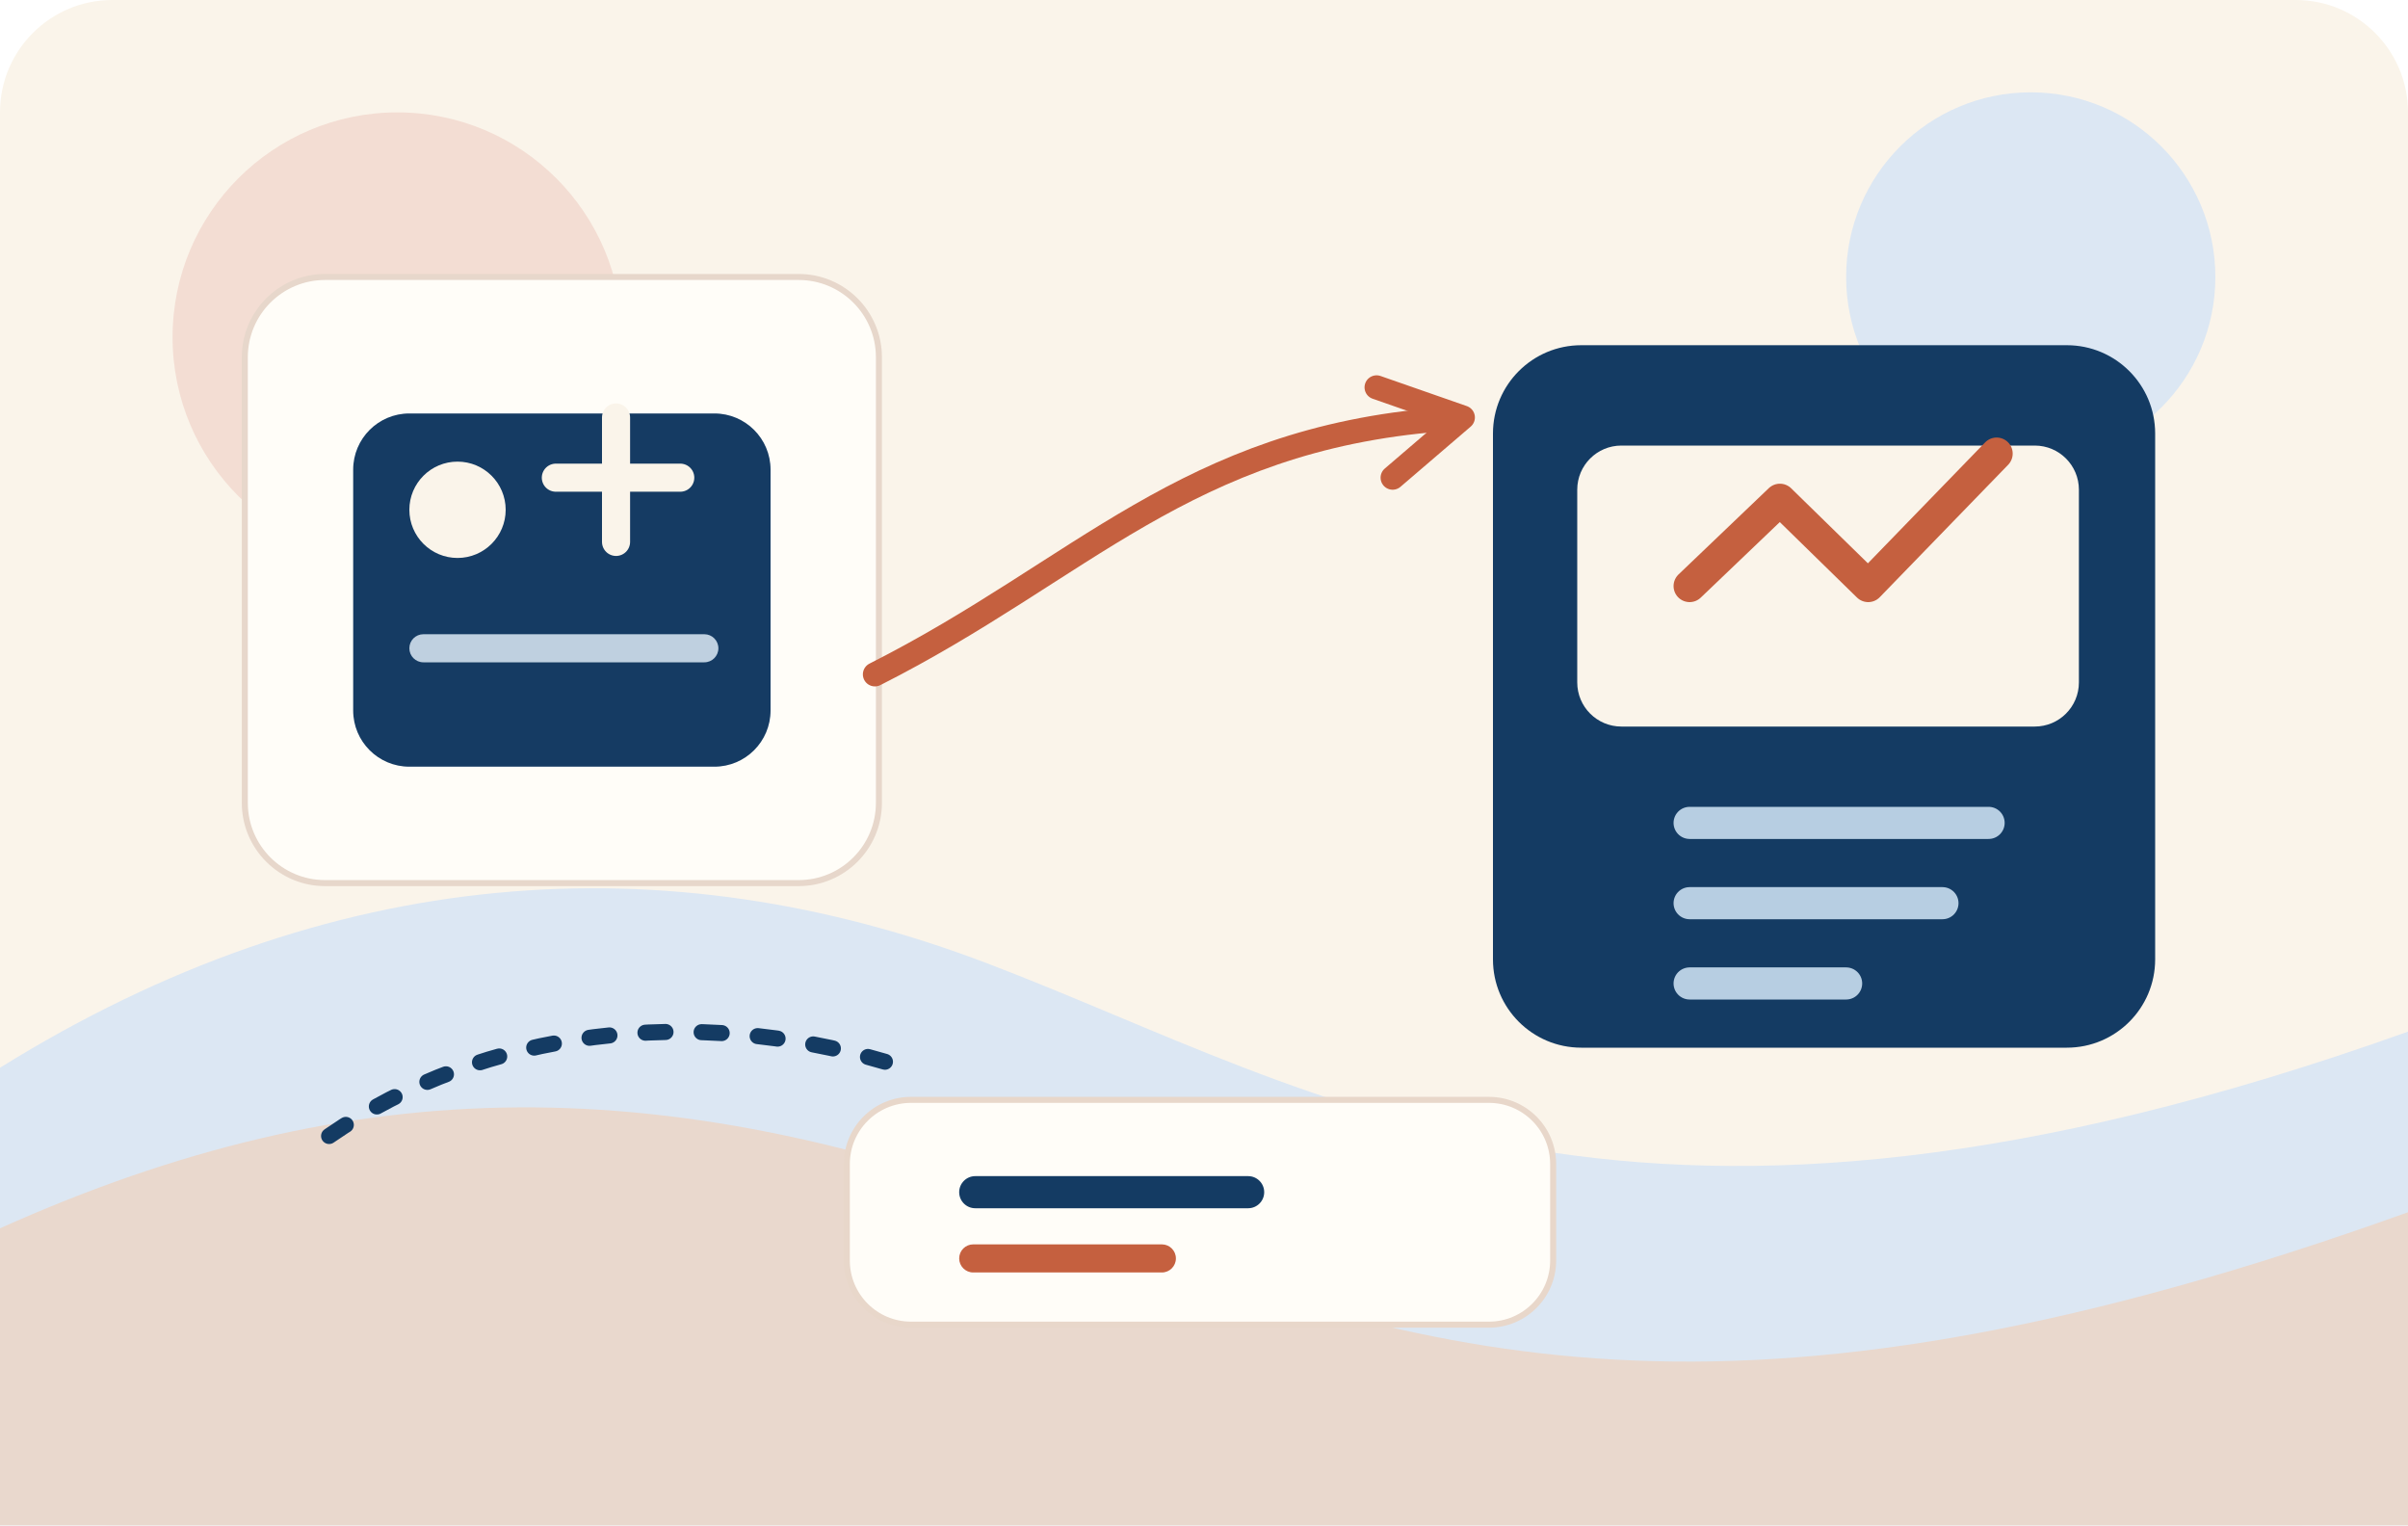
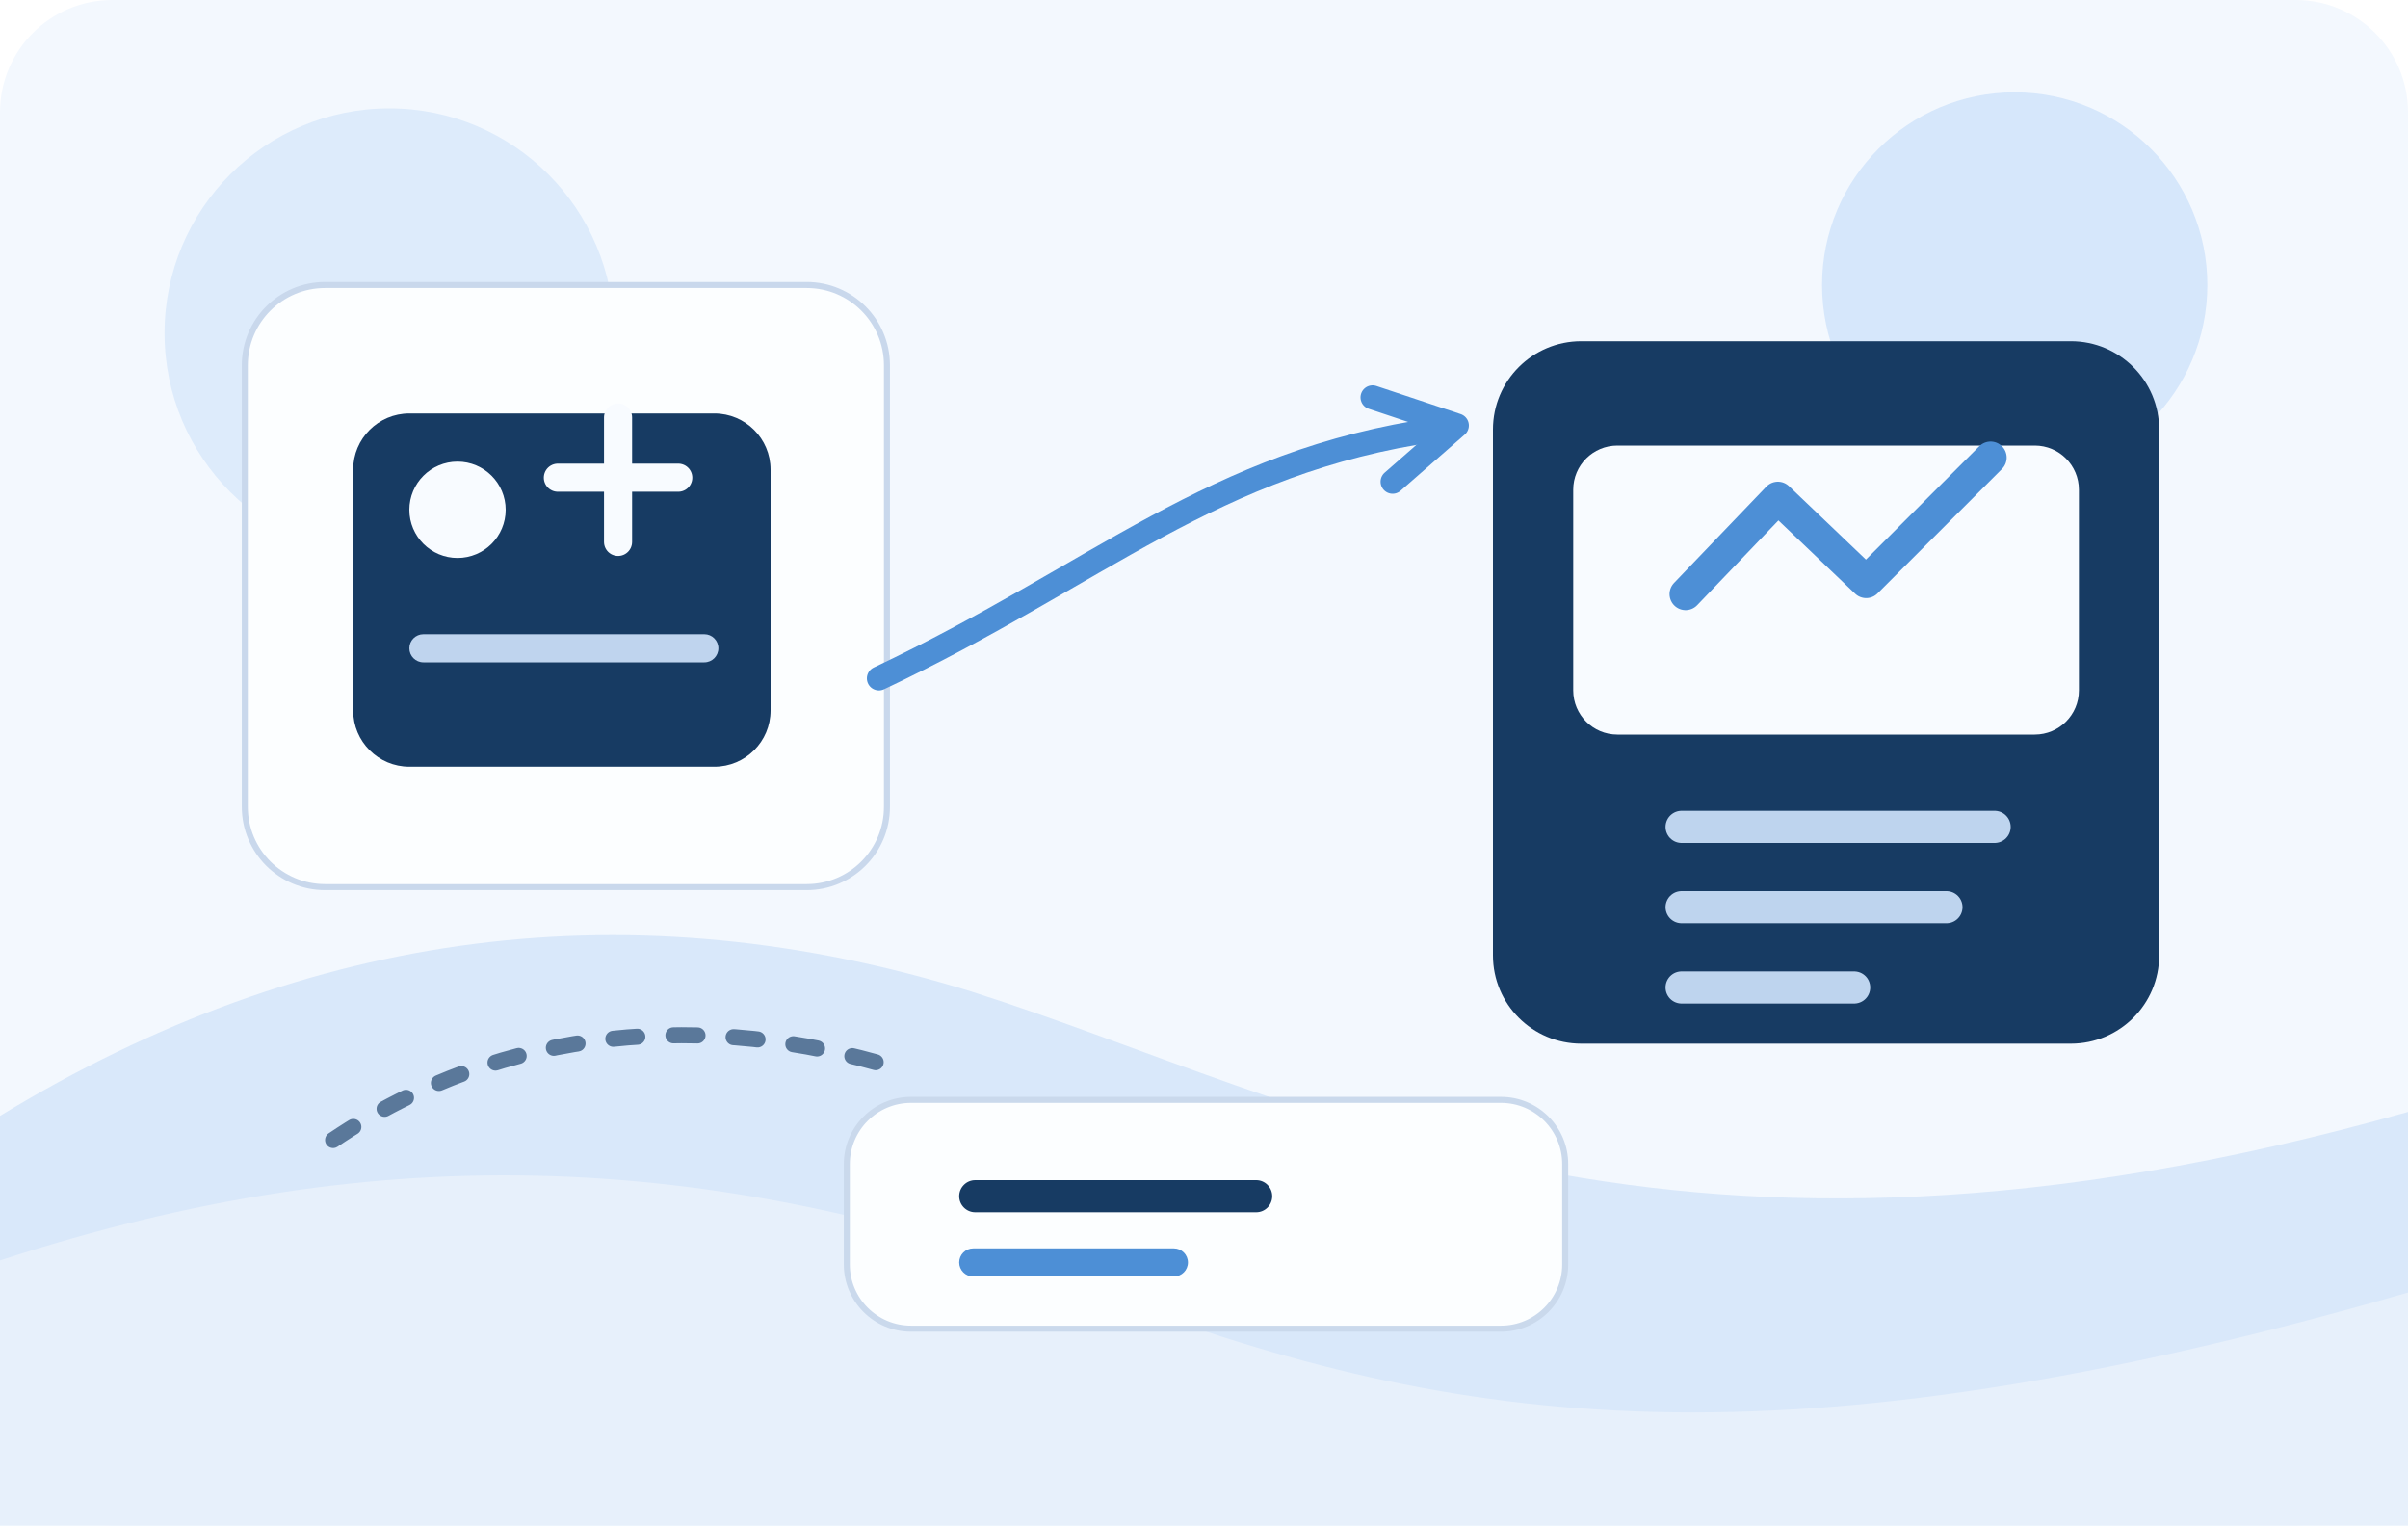
<svg xmlns="http://www.w3.org/2000/svg" width="1200" height="760" viewBox="0 0 1200 760" fill="none">
-   <rect width="1200" height="760" rx="56" fill="#FAF4EA" />
-   <path d="M0 532C164 430 332 419 492 480C660 544 814 652 1200 514V760H0V532Z" fill="#DCE7F3" />
-   <path d="M0 612C176 533 335 531 535 610C720 682 874 721 1200 604V760H0V612Z" fill="#E9D8CD" />
-   <circle cx="198" cy="168" r="112" fill="#F3DDD3" />
-   <circle cx="1012" cy="138" r="92" fill="#DCE7F3" />
-   <rect x="122" y="138" width="316" height="302" rx="40" fill="#FFFDF8" stroke="#E7D7CB" stroke-width="3" />
-   <rect x="744" y="172" width="330" height="350" rx="44" fill="#143B63" />
-   <rect x="786" y="222" width="250" height="140" rx="22" fill="#FAF4EA" />
-   <path d="M842 292L887 249L931 292L995 226" stroke="#C5603F" stroke-width="16" stroke-linecap="round" stroke-linejoin="round" />
-   <path d="M842 410H991" stroke="#B7CEE2" stroke-width="16" stroke-linecap="round" />
-   <path d="M842 450H968" stroke="#B7CEE2" stroke-width="16" stroke-linecap="round" />
-   <path d="M842 490H920" stroke="#B7CEE2" stroke-width="16" stroke-linecap="round" />
-   <rect x="176" y="206" width="208" height="176" rx="28" fill="#153B63" />
-   <circle cx="228" cy="254" r="24" fill="#FAF4EA" />
-   <path d="M277 238H339" stroke="#FAF4EA" stroke-width="14" stroke-linecap="round" />
-   <path d="M307 208V270" stroke="#FAF4EA" stroke-width="14" stroke-linecap="round" />
-   <rect x="204" y="316" width="154" height="14" rx="7" fill="#BFD0E0" />
-   <path d="M436 336C539 284 591 219 718 209" stroke="#C5603F" stroke-width="12" stroke-linecap="round" />
-   <path d="M686 193L729 208L694 238" stroke="#C5603F" stroke-width="12" stroke-linecap="round" stroke-linejoin="round" />
-   <rect x="422" y="548" width="352" height="112" rx="32" fill="#FFFDF8" stroke="#E8D7CA" stroke-width="3" />
-   <rect x="478" y="586" width="152" height="16" rx="8" fill="#143B63" />
-   <rect x="478" y="620" width="108" height="14" rx="7" fill="#C5603F" />
-   <path d="M164 566C242 512 346 501 441 529" stroke="#143B63" stroke-width="8" stroke-linecap="round" stroke-dasharray="10 18" />
+   <rect width="1200" height="760" rx="56" fill="#F3F8FE" />
+   <path d="M0 556C154 462 316 442 484 494C654 548 832 658 1200 554V760H0V556Z" fill="#D9E8FA" />
+   <path d="M0 628C190 566 360 572 552 646C726 712 888 734 1200 644V760H0V628Z" fill="#E7F0FB" />
+   <circle cx="194" cy="166" r="112" fill="#DDEBFB" />
+   <circle cx="1004" cy="142" r="96" fill="#D6E7FB" />
+   <rect x="122" y="142" width="320" height="300" rx="40" fill="#FCFEFF" stroke="#C9D8EC" stroke-width="3" />
+   <rect x="744" y="170" width="332" height="350" rx="44" fill="#173B63" />
+   <rect x="784" y="222" width="252" height="144" rx="22" fill="#F8FBFF" />
+   <path d="M840 296L886 248L930 290L992 228" stroke="#4D8FD6" stroke-width="16" stroke-linecap="round" stroke-linejoin="round" />
+   <path d="M838 412H994" stroke="#BED4EE" stroke-width="16" stroke-linecap="round" />
+   <path d="M838 452H970" stroke="#BED4EE" stroke-width="16" stroke-linecap="round" />
+   <path d="M838 492H924" stroke="#BED4EE" stroke-width="16" stroke-linecap="round" />
+   <rect x="176" y="206" width="208" height="176" rx="28" fill="#173B63" />
+   <circle cx="228" cy="254" r="24" fill="#F8FBFF" />
+   <path d="M278 238H338" stroke="#F8FBFF" stroke-width="14" stroke-linecap="round" />
+   <path d="M308 208V270" stroke="#F8FBFF" stroke-width="14" stroke-linecap="round" />
+   <rect x="204" y="316" width="154" height="14" rx="7" fill="#BFD4EE" />
+   <path d="M438 338C548 286 604 230 716 214" stroke="#4D8FD6" stroke-width="12" stroke-linecap="round" />
+   <path d="M684 198L726 212L694 240" stroke="#4D8FD6" stroke-width="12" stroke-linecap="round" stroke-linejoin="round" />
+   <rect x="422" y="548" width="358" height="114" rx="32" fill="#FCFEFF" stroke="#CAD9EC" stroke-width="3" />
+   <rect x="478" y="588" width="156" height="16" rx="8" fill="#173B63" />
+   <rect x="478" y="622" width="114" height="14" rx="7" fill="#4D8FD6" />
+   <path d="M166 568C252 510 354 504 446 532" stroke="#5A789A" stroke-width="8" stroke-linecap="round" stroke-dasharray="12 18" />
</svg>
